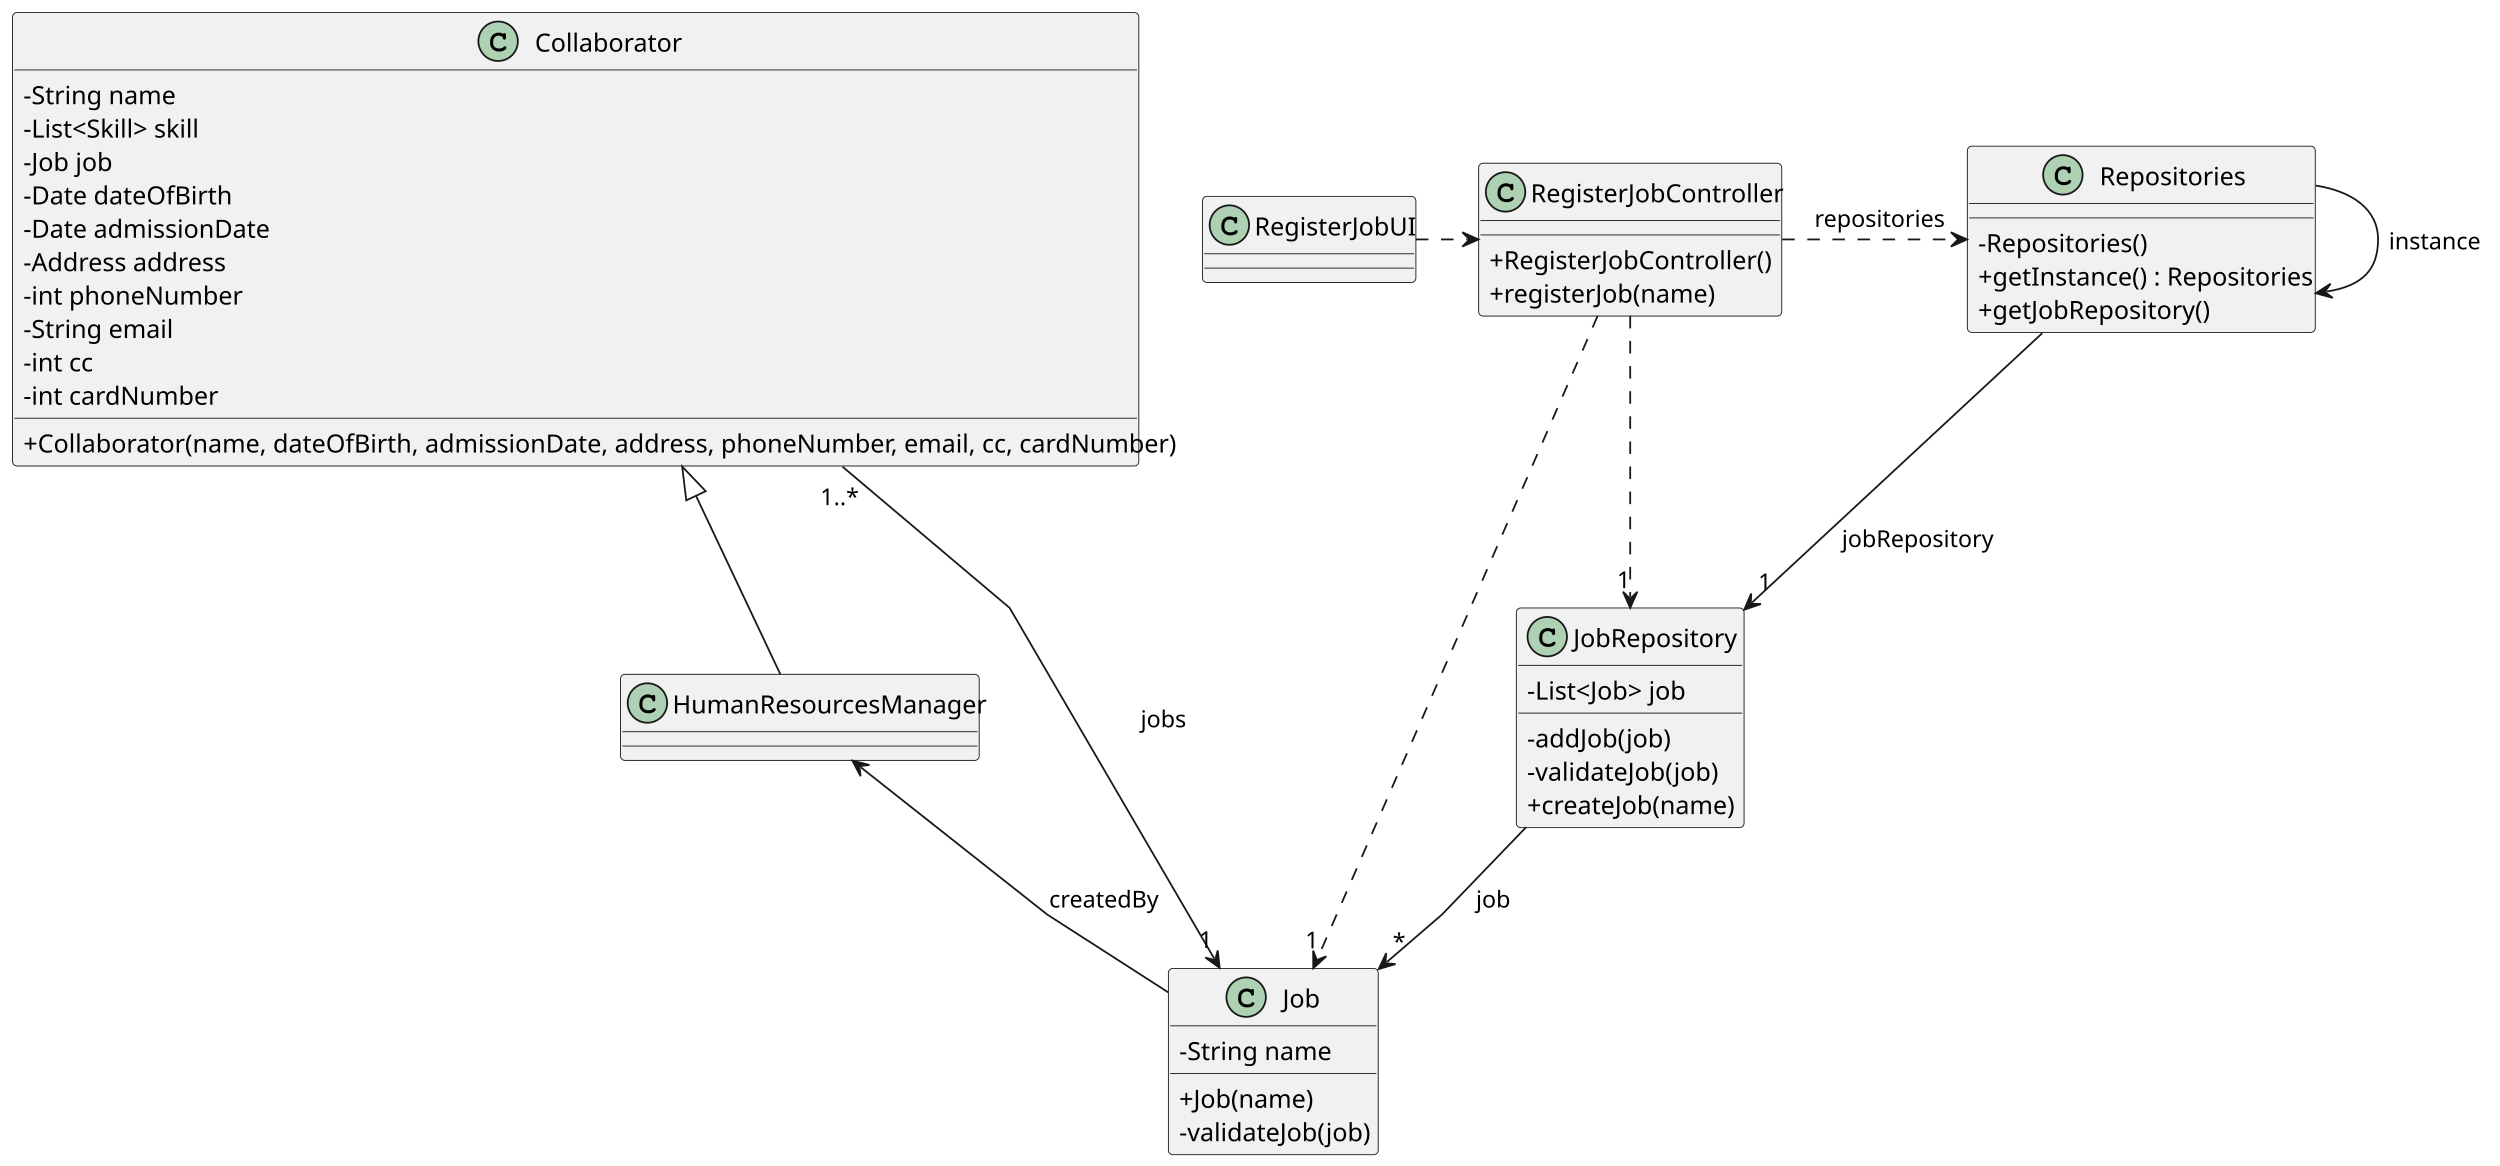
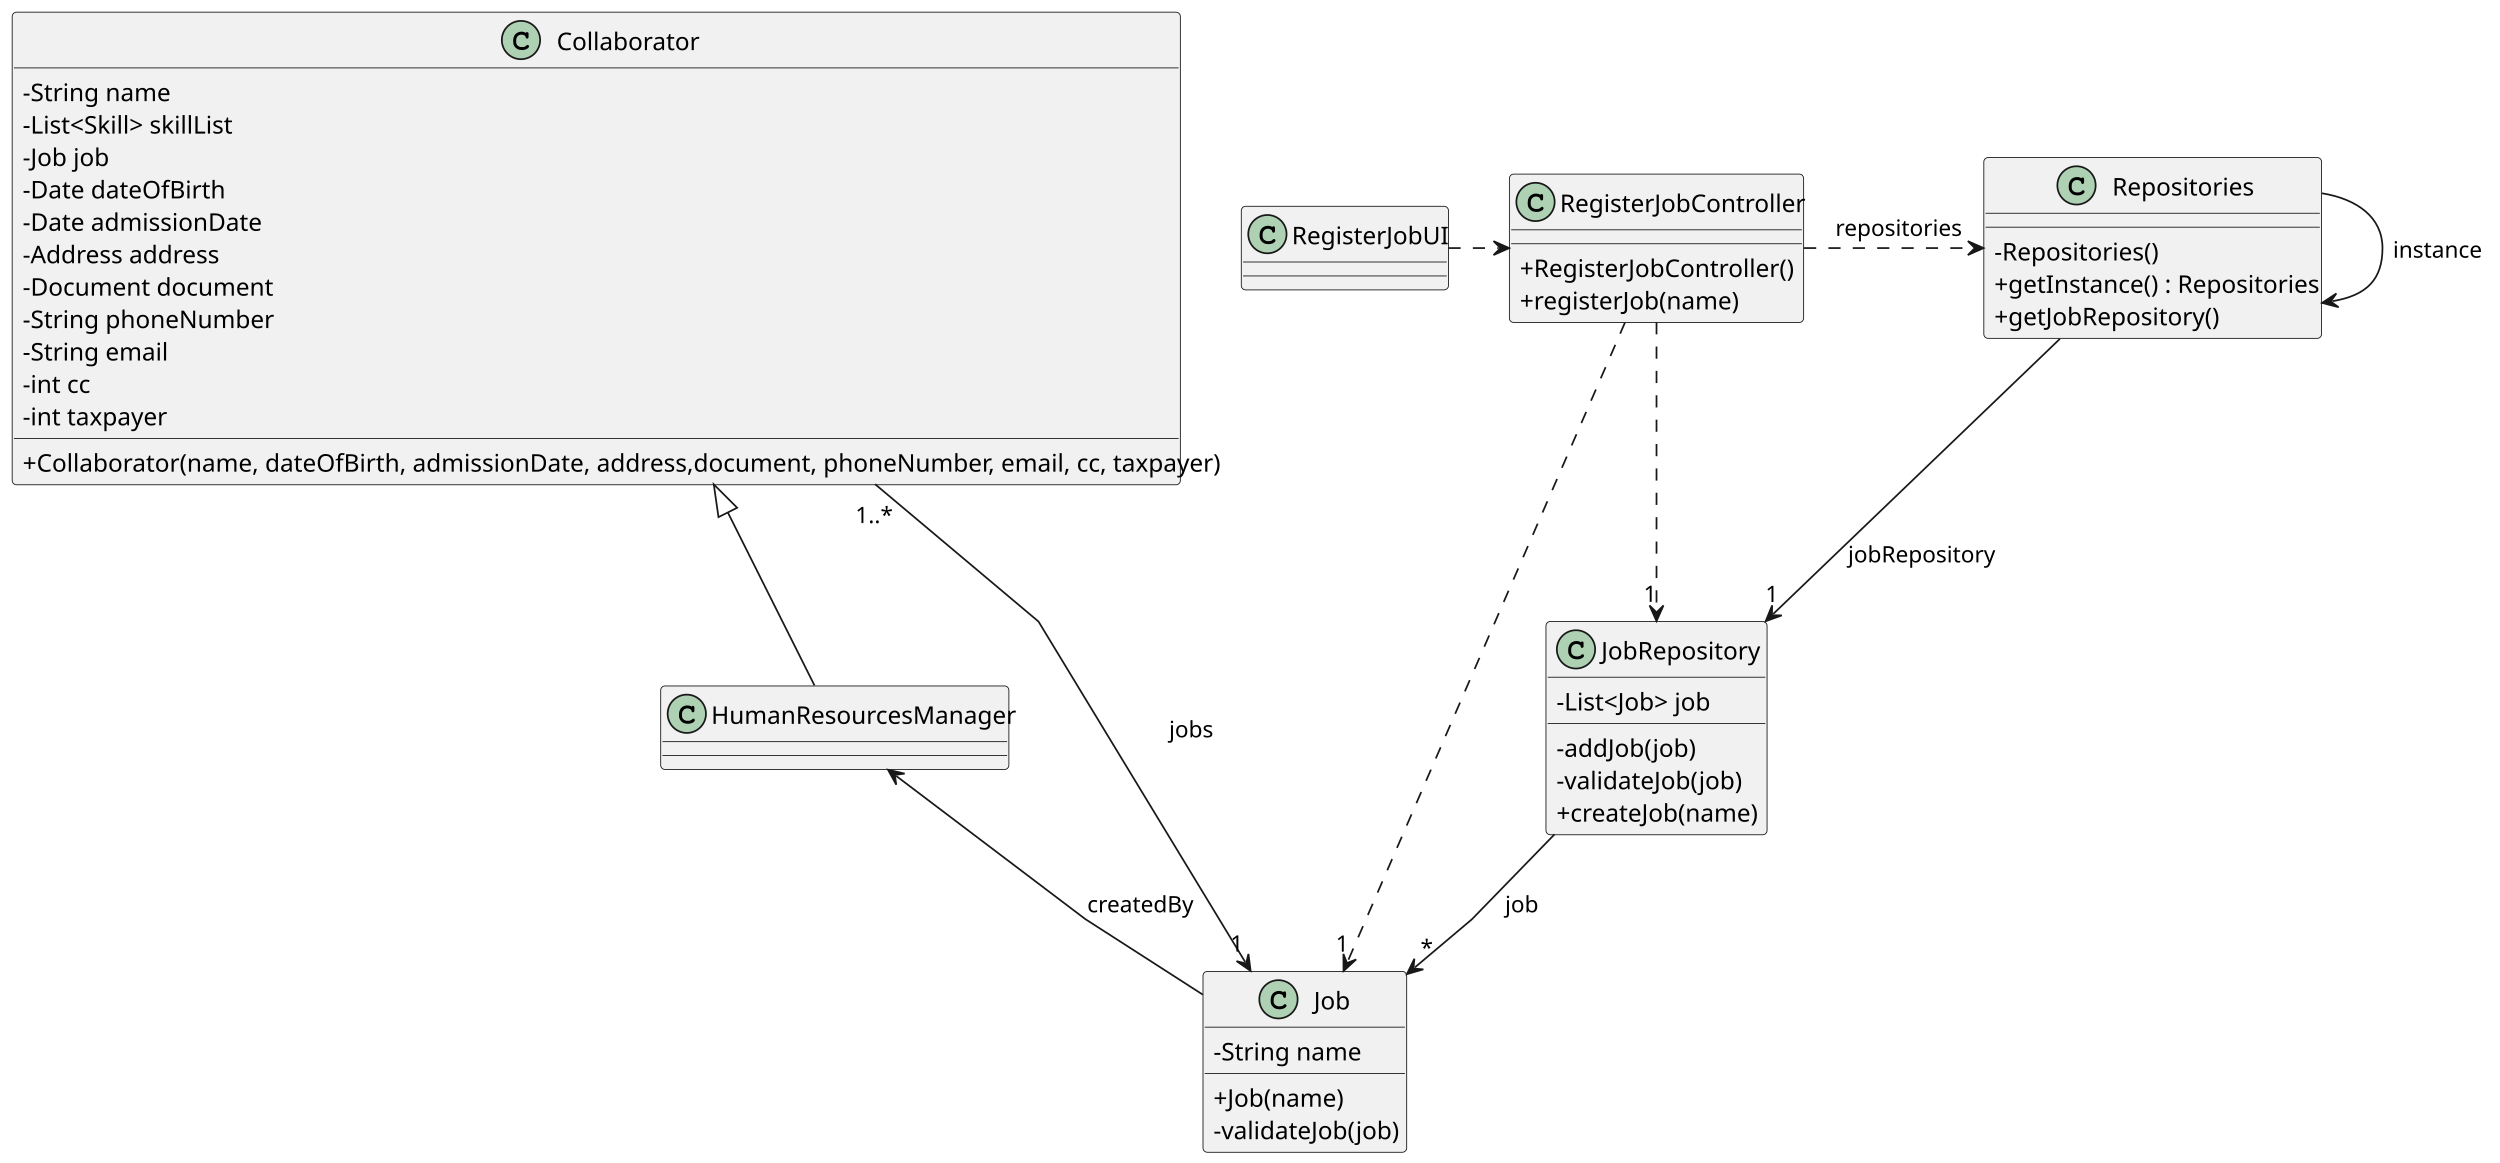
- <svg xmlns="http://www.w3.org/2000/svg" contentStyleType="text/css" height="650px" preserveAspectRatio="none" style="width:1394px;height:650px;background:#FFFFFF;" version="1.1" viewBox="0 0 1394 650" width="1394px" zoomAndPan="magnify">
+ <svg xmlns="http://www.w3.org/2000/svg" contentStyleType="text/css" height="668px" preserveAspectRatio="none" style="width:1436px;height:668px;background:#FFFFFF;" version="1.1" viewBox="0 0 1436 668" width="1436px" zoomAndPan="magnify">
  <defs />
  <g>
    <g id="elem_Job">
-       <rect codeLine="11" fill="#F1F1F1" height="103.863" id="Job" rx="2.5" ry="2.5" style="stroke:#181818;stroke-width:0.5;" width="117" x="651.5" y="540" />
-       <ellipse cx="694.85" cy="556" fill="#ADD1B2" rx="11" ry="11" style="stroke:#181818;stroke-width:1.0;" />
-       <path d="M697.616,551.875 Q697.772,551.656 697.959,551.547 Q698.147,551.438 698.366,551.438 Q698.741,551.438 698.975,551.703 Q699.209,551.953 699.209,552.562 L699.209,554.016 Q699.209,554.625 698.975,554.891 Q698.741,555.156 698.366,555.156 Q698.022,555.156 697.819,554.953 Q697.616,554.766 697.506,554.25 Q697.459,553.891 697.272,553.703 Q696.944,553.328 696.334,553.109 Q695.725,552.891 695.1,552.891 Q694.334,552.891 693.694,553.219 Q693.069,553.547 692.569,554.297 Q692.084,555.047 692.084,556.078 L692.084,557.172 Q692.084,558.406 692.975,559.234 Q693.866,560.047 695.459,560.047 Q696.397,560.047 697.053,559.797 Q697.444,559.641 697.866,559.203 Q698.131,558.938 698.272,558.859 Q698.428,558.781 698.631,558.781 Q698.959,558.781 699.209,559.047 Q699.475,559.297 699.475,559.641 Q699.475,559.984 699.131,560.391 Q698.631,560.969 697.834,561.297 Q696.756,561.75 695.459,561.75 Q693.944,561.75 692.741,561.125 Q691.756,560.625 691.069,559.562 Q690.381,558.484 690.381,557.203 L690.381,556.047 Q690.381,554.719 690.991,553.578 Q691.616,552.422 692.709,551.812 Q693.803,551.188 695.038,551.188 Q695.772,551.188 696.413,551.359 Q697.069,551.516 697.616,551.875 Z " fill="#000000" />
-       <text fill="#000000" font-family="sans-serif" font-size="14" lengthAdjust="spacing" textLength="22" x="715.15" y="561.797">Job</text>
-       <line style="stroke:#181818;stroke-width:0.5;" x1="652.5" x2="767.5" y1="572" y2="572" />
-       <text fill="#000000" font-family="sans-serif" font-size="14" lengthAdjust="spacing" textLength="81" x="657.5" y="591.107">-String name</text>
-       <line style="stroke:#181818;stroke-width:0.5;" x1="652.5" x2="767.5" y1="598.621" y2="598.621" />
-       <text fill="#000000" font-family="sans-serif" font-size="14" lengthAdjust="spacing" textLength="75" x="657.5" y="617.729">+Job(name)</text>
-       <text fill="#000000" font-family="sans-serif" font-size="14" lengthAdjust="spacing" textLength="105" x="657.5" y="636.35">-validateJob(job)</text>
+       <rect codeLine="11" fill="#F1F1F1" height="103.863" id="Job" rx="2.5" ry="2.5" style="stroke:#181818;stroke-width:0.5;" width="117" x="691" y="558" />
+       <ellipse cx="734.35" cy="574" fill="#ADD1B2" rx="11" ry="11" style="stroke:#181818;stroke-width:1.0;" />
+       <path d="M737.116,569.875 Q737.272,569.656 737.459,569.547 Q737.647,569.438 737.866,569.438 Q738.241,569.438 738.475,569.703 Q738.709,569.953 738.709,570.562 L738.709,572.016 Q738.709,572.625 738.475,572.891 Q738.241,573.156 737.866,573.156 Q737.522,573.156 737.319,572.953 Q737.116,572.766 737.006,572.25 Q736.959,571.891 736.772,571.703 Q736.444,571.328 735.834,571.109 Q735.225,570.891 734.6,570.891 Q733.834,570.891 733.194,571.219 Q732.569,571.547 732.069,572.297 Q731.584,573.047 731.584,574.078 L731.584,575.172 Q731.584,576.406 732.475,577.234 Q733.366,578.047 734.959,578.047 Q735.897,578.047 736.553,577.797 Q736.944,577.641 737.366,577.203 Q737.631,576.938 737.772,576.859 Q737.928,576.781 738.131,576.781 Q738.459,576.781 738.709,577.047 Q738.975,577.297 738.975,577.641 Q738.975,577.984 738.631,578.391 Q738.131,578.969 737.334,579.297 Q736.256,579.75 734.959,579.75 Q733.444,579.75 732.241,579.125 Q731.256,578.625 730.569,577.562 Q729.881,576.484 729.881,575.203 L729.881,574.047 Q729.881,572.719 730.491,571.578 Q731.116,570.422 732.209,569.812 Q733.303,569.188 734.538,569.188 Q735.272,569.188 735.913,569.359 Q736.569,569.516 737.116,569.875 Z " fill="#000000" />
+       <text fill="#000000" font-family="sans-serif" font-size="14" lengthAdjust="spacing" textLength="22" x="754.65" y="579.797">Job</text>
+       <line style="stroke:#181818;stroke-width:0.5;" x1="692" x2="807" y1="590" y2="590" />
+       <text fill="#000000" font-family="sans-serif" font-size="14" lengthAdjust="spacing" textLength="81" x="697" y="609.107">-String name</text>
+       <line style="stroke:#181818;stroke-width:0.5;" x1="692" x2="807" y1="616.621" y2="616.621" />
+       <text fill="#000000" font-family="sans-serif" font-size="14" lengthAdjust="spacing" textLength="75" x="697" y="635.729">+Job(name)</text>
+       <text fill="#000000" font-family="sans-serif" font-size="14" lengthAdjust="spacing" textLength="105" x="697" y="654.35">-validateJob(job)</text>
    </g>
    <g id="elem_RegisterJobController">
-       <rect codeLine="18" fill="#F1F1F1" height="85.242" id="RegisterJobController" rx="2.5" ry="2.5" style="stroke:#181818;stroke-width:0.5;" width="169" x="824.5" y="91" />
-       <ellipse cx="839.5" cy="107" fill="#ADD1B2" rx="11" ry="11" style="stroke:#181818;stroke-width:1.0;" />
-       <path d="M842.266,102.875 Q842.422,102.656 842.609,102.547 Q842.797,102.438 843.016,102.438 Q843.391,102.438 843.625,102.703 Q843.859,102.953 843.859,103.562 L843.859,105.016 Q843.859,105.625 843.625,105.891 Q843.391,106.156 843.016,106.156 Q842.672,106.156 842.469,105.953 Q842.266,105.766 842.156,105.25 Q842.109,104.891 841.922,104.703 Q841.594,104.328 840.984,104.109 Q840.375,103.891 839.75,103.891 Q838.984,103.891 838.344,104.219 Q837.719,104.547 837.219,105.297 Q836.734,106.047 836.734,107.078 L836.734,108.172 Q836.734,109.406 837.625,110.234 Q838.516,111.047 840.109,111.047 Q841.047,111.047 841.703,110.797 Q842.094,110.641 842.516,110.203 Q842.781,109.938 842.922,109.859 Q843.078,109.781 843.281,109.781 Q843.609,109.781 843.859,110.047 Q844.125,110.297 844.125,110.641 Q844.125,110.984 843.781,111.391 Q843.281,111.969 842.484,112.297 Q841.406,112.75 840.109,112.75 Q838.594,112.75 837.391,112.125 Q836.406,111.625 835.719,110.562 Q835.031,109.484 835.031,108.203 L835.031,107.047 Q835.031,105.719 835.641,104.578 Q836.266,103.422 837.359,102.812 Q838.453,102.188 839.688,102.188 Q840.422,102.188 841.062,102.359 Q841.719,102.516 842.266,102.875 Z " fill="#000000" />
-       <text fill="#000000" font-family="sans-serif" font-size="14" lengthAdjust="spacing" textLength="137" x="853.5" y="112.797">RegisterJobController</text>
-       <line style="stroke:#181818;stroke-width:0.5;" x1="825.5" x2="992.5" y1="123" y2="123" />
-       <line style="stroke:#181818;stroke-width:0.5;" x1="825.5" x2="992.5" y1="131" y2="131" />
-       <text fill="#000000" font-family="sans-serif" font-size="14" lengthAdjust="spacing" textLength="155" x="830.5" y="150.107">+RegisterJobController()</text>
-       <text fill="#000000" font-family="sans-serif" font-size="14" lengthAdjust="spacing" textLength="123" x="830.5" y="168.728">+registerJob(name)</text>
+       <rect codeLine="18" fill="#F1F1F1" height="85.242" id="RegisterJobController" rx="2.5" ry="2.5" style="stroke:#181818;stroke-width:0.5;" width="169" x="867" y="100" />
+       <ellipse cx="882" cy="116" fill="#ADD1B2" rx="11" ry="11" style="stroke:#181818;stroke-width:1.0;" />
+       <path d="M884.766,111.875 Q884.922,111.656 885.109,111.547 Q885.297,111.438 885.516,111.438 Q885.891,111.438 886.125,111.703 Q886.359,111.953 886.359,112.562 L886.359,114.016 Q886.359,114.625 886.125,114.891 Q885.891,115.156 885.516,115.156 Q885.172,115.156 884.969,114.953 Q884.766,114.766 884.656,114.25 Q884.609,113.891 884.422,113.703 Q884.094,113.328 883.484,113.109 Q882.875,112.891 882.25,112.891 Q881.484,112.891 880.844,113.219 Q880.219,113.547 879.719,114.297 Q879.234,115.047 879.234,116.078 L879.234,117.172 Q879.234,118.406 880.125,119.234 Q881.016,120.047 882.609,120.047 Q883.547,120.047 884.203,119.797 Q884.594,119.641 885.016,119.203 Q885.281,118.938 885.422,118.859 Q885.578,118.781 885.781,118.781 Q886.109,118.781 886.359,119.047 Q886.625,119.297 886.625,119.641 Q886.625,119.984 886.281,120.391 Q885.781,120.969 884.984,121.297 Q883.906,121.75 882.609,121.75 Q881.094,121.75 879.891,121.125 Q878.906,120.625 878.219,119.562 Q877.531,118.484 877.531,117.203 L877.531,116.047 Q877.531,114.719 878.141,113.578 Q878.766,112.422 879.859,111.812 Q880.953,111.188 882.188,111.188 Q882.922,111.188 883.562,111.359 Q884.219,111.516 884.766,111.875 Z " fill="#000000" />
+       <text fill="#000000" font-family="sans-serif" font-size="14" lengthAdjust="spacing" textLength="137" x="896" y="121.797">RegisterJobController</text>
+       <line style="stroke:#181818;stroke-width:0.5;" x1="868" x2="1035" y1="132" y2="132" />
+       <line style="stroke:#181818;stroke-width:0.5;" x1="868" x2="1035" y1="140" y2="140" />
+       <text fill="#000000" font-family="sans-serif" font-size="14" lengthAdjust="spacing" textLength="155" x="873" y="159.107">+RegisterJobController()</text>
+       <text fill="#000000" font-family="sans-serif" font-size="14" lengthAdjust="spacing" textLength="123" x="873" y="177.728">+registerJob(name)</text>
    </g>
    <g id="elem_RegisterJobUI">
-       <rect codeLine="24" fill="#F1F1F1" height="48" id="RegisterJobUI" rx="2.5" ry="2.5" style="stroke:#181818;stroke-width:0.5;" width="119" x="670.5" y="109.5" />
-       <ellipse cx="685.5" cy="125.5" fill="#ADD1B2" rx="11" ry="11" style="stroke:#181818;stroke-width:1.0;" />
-       <path d="M688.266,121.375 Q688.422,121.156 688.609,121.047 Q688.797,120.938 689.016,120.938 Q689.391,120.938 689.625,121.203 Q689.859,121.453 689.859,122.062 L689.859,123.516 Q689.859,124.125 689.625,124.391 Q689.391,124.656 689.016,124.656 Q688.672,124.656 688.469,124.453 Q688.266,124.266 688.156,123.75 Q688.109,123.391 687.922,123.203 Q687.594,122.828 686.984,122.609 Q686.375,122.391 685.75,122.391 Q684.984,122.391 684.344,122.719 Q683.719,123.047 683.219,123.797 Q682.734,124.547 682.734,125.578 L682.734,126.672 Q682.734,127.906 683.625,128.734 Q684.516,129.547 686.109,129.547 Q687.047,129.547 687.703,129.297 Q688.094,129.141 688.516,128.703 Q688.781,128.438 688.922,128.359 Q689.078,128.281 689.281,128.281 Q689.609,128.281 689.859,128.547 Q690.125,128.797 690.125,129.141 Q690.125,129.484 689.781,129.891 Q689.281,130.469 688.484,130.797 Q687.406,131.25 686.109,131.25 Q684.594,131.25 683.391,130.625 Q682.406,130.125 681.719,129.062 Q681.031,127.984 681.031,126.703 L681.031,125.547 Q681.031,124.219 681.641,123.078 Q682.266,121.922 683.359,121.312 Q684.453,120.688 685.688,120.688 Q686.422,120.688 687.062,120.859 Q687.719,121.016 688.266,121.375 Z " fill="#000000" />
-       <text fill="#000000" font-family="sans-serif" font-size="14" lengthAdjust="spacing" textLength="87" x="699.5" y="131.297">RegisterJobUI</text>
-       <line style="stroke:#181818;stroke-width:0.5;" x1="671.5" x2="788.5" y1="141.5" y2="141.5" />
-       <line style="stroke:#181818;stroke-width:0.5;" x1="671.5" x2="788.5" y1="149.5" y2="149.5" />
+       <rect codeLine="24" fill="#F1F1F1" height="48" id="RegisterJobUI" rx="2.5" ry="2.5" style="stroke:#181818;stroke-width:0.5;" width="119" x="713" y="118.5" />
+       <ellipse cx="728" cy="134.5" fill="#ADD1B2" rx="11" ry="11" style="stroke:#181818;stroke-width:1.0;" />
+       <path d="M730.766,130.375 Q730.922,130.156 731.109,130.047 Q731.297,129.938 731.516,129.938 Q731.891,129.938 732.125,130.203 Q732.359,130.453 732.359,131.062 L732.359,132.516 Q732.359,133.125 732.125,133.391 Q731.891,133.656 731.516,133.656 Q731.172,133.656 730.969,133.453 Q730.766,133.266 730.656,132.75 Q730.609,132.391 730.422,132.203 Q730.094,131.828 729.484,131.609 Q728.875,131.391 728.25,131.391 Q727.484,131.391 726.844,131.719 Q726.219,132.047 725.719,132.797 Q725.234,133.547 725.234,134.578 L725.234,135.672 Q725.234,136.906 726.125,137.734 Q727.016,138.547 728.609,138.547 Q729.547,138.547 730.203,138.297 Q730.594,138.141 731.016,137.703 Q731.281,137.438 731.422,137.359 Q731.578,137.281 731.781,137.281 Q732.109,137.281 732.359,137.547 Q732.625,137.797 732.625,138.141 Q732.625,138.484 732.281,138.891 Q731.781,139.469 730.984,139.797 Q729.906,140.25 728.609,140.25 Q727.094,140.25 725.891,139.625 Q724.906,139.125 724.219,138.062 Q723.531,136.984 723.531,135.703 L723.531,134.547 Q723.531,133.219 724.141,132.078 Q724.766,130.922 725.859,130.312 Q726.953,129.688 728.188,129.688 Q728.922,129.688 729.562,129.859 Q730.219,130.016 730.766,130.375 Z " fill="#000000" />
+       <text fill="#000000" font-family="sans-serif" font-size="14" lengthAdjust="spacing" textLength="87" x="742" y="140.297">RegisterJobUI</text>
+       <line style="stroke:#181818;stroke-width:0.5;" x1="714" x2="831" y1="150.5" y2="150.5" />
+       <line style="stroke:#181818;stroke-width:0.5;" x1="714" x2="831" y1="158.5" y2="158.5" />
    </g>
    <g id="elem_Collaborator">
-       <rect codeLine="27" fill="#F1F1F1" height="252.832" id="Collaborator" rx="2.5" ry="2.5" style="stroke:#181818;stroke-width:0.5;" width="628" x="7" y="7" />
-       <ellipse cx="277.75" cy="23" fill="#ADD1B2" rx="11" ry="11" style="stroke:#181818;stroke-width:1.0;" />
-       <path d="M280.516,18.875 Q280.672,18.656 280.859,18.547 Q281.047,18.438 281.266,18.438 Q281.641,18.438 281.875,18.703 Q282.109,18.953 282.109,19.562 L282.109,21.016 Q282.109,21.625 281.875,21.891 Q281.641,22.156 281.266,22.156 Q280.922,22.156 280.719,21.953 Q280.516,21.766 280.406,21.25 Q280.359,20.891 280.172,20.703 Q279.844,20.328 279.234,20.109 Q278.625,19.891 278,19.891 Q277.234,19.891 276.594,20.219 Q275.969,20.547 275.469,21.297 Q274.984,22.047 274.984,23.078 L274.984,24.172 Q274.984,25.406 275.875,26.234 Q276.766,27.047 278.359,27.047 Q279.297,27.047 279.953,26.797 Q280.344,26.641 280.766,26.203 Q281.031,25.938 281.172,25.859 Q281.328,25.781 281.531,25.781 Q281.859,25.781 282.109,26.047 Q282.375,26.297 282.375,26.641 Q282.375,26.984 282.031,27.391 Q281.531,27.969 280.734,28.297 Q279.656,28.75 278.359,28.75 Q276.844,28.75 275.641,28.125 Q274.656,27.625 273.969,26.562 Q273.281,25.484 273.281,24.203 L273.281,23.047 Q273.281,21.719 273.891,20.578 Q274.516,19.422 275.609,18.812 Q276.703,18.188 277.938,18.188 Q278.672,18.188 279.312,18.359 Q279.969,18.516 280.516,18.875 Z " fill="#000000" />
-       <text fill="#000000" font-family="sans-serif" font-size="14" lengthAdjust="spacing" textLength="78" x="298.25" y="28.797">Collaborator</text>
-       <line style="stroke:#181818;stroke-width:0.5;" x1="8" x2="634" y1="39" y2="39" />
+       <rect codeLine="27" fill="#F1F1F1" height="271.453" id="Collaborator" rx="2.5" ry="2.5" style="stroke:#181818;stroke-width:0.5;" width="671" x="7" y="7" />
+       <ellipse cx="299.25" cy="23" fill="#ADD1B2" rx="11" ry="11" style="stroke:#181818;stroke-width:1.0;" />
+       <path d="M302.016,18.875 Q302.172,18.656 302.359,18.547 Q302.547,18.438 302.766,18.438 Q303.141,18.438 303.375,18.703 Q303.609,18.953 303.609,19.562 L303.609,21.016 Q303.609,21.625 303.375,21.891 Q303.141,22.156 302.766,22.156 Q302.422,22.156 302.219,21.953 Q302.016,21.766 301.906,21.25 Q301.859,20.891 301.672,20.703 Q301.344,20.328 300.734,20.109 Q300.125,19.891 299.5,19.891 Q298.734,19.891 298.094,20.219 Q297.469,20.547 296.969,21.297 Q296.484,22.047 296.484,23.078 L296.484,24.172 Q296.484,25.406 297.375,26.234 Q298.266,27.047 299.859,27.047 Q300.797,27.047 301.453,26.797 Q301.844,26.641 302.266,26.203 Q302.531,25.938 302.672,25.859 Q302.828,25.781 303.031,25.781 Q303.359,25.781 303.609,26.047 Q303.875,26.297 303.875,26.641 Q303.875,26.984 303.531,27.391 Q303.031,27.969 302.234,28.297 Q301.156,28.75 299.859,28.75 Q298.344,28.75 297.141,28.125 Q296.156,27.625 295.469,26.562 Q294.781,25.484 294.781,24.203 L294.781,23.047 Q294.781,21.719 295.391,20.578 Q296.016,19.422 297.109,18.812 Q298.203,18.188 299.438,18.188 Q300.172,18.188 300.812,18.359 Q301.469,18.516 302.016,18.875 Z " fill="#000000" />
+       <text fill="#000000" font-family="sans-serif" font-size="14" lengthAdjust="spacing" textLength="78" x="319.75" y="28.797">Collaborator</text>
+       <line style="stroke:#181818;stroke-width:0.5;" x1="8" x2="677" y1="39" y2="39" />
      <text fill="#000000" font-family="sans-serif" font-size="14" lengthAdjust="spacing" textLength="81" x="13" y="58.107">-String name</text>
-       <text fill="#000000" font-family="sans-serif" font-size="14" lengthAdjust="spacing" textLength="95" x="13" y="76.728">-List&lt;Skill&gt; skill</text>
+       <text fill="#000000" font-family="sans-serif" font-size="14" lengthAdjust="spacing" textLength="117" x="13" y="76.728">-List&lt;Skill&gt; skillList</text>
      <text fill="#000000" font-family="sans-serif" font-size="14" lengthAdjust="spacing" textLength="50" x="13" y="95.35">-Job job</text>
      <text fill="#000000" font-family="sans-serif" font-size="14" lengthAdjust="spacing" textLength="111" x="13" y="113.971">-Date dateOfBirth</text>
      <text fill="#000000" font-family="sans-serif" font-size="14" lengthAdjust="spacing" textLength="132" x="13" y="132.592">-Date admissionDate</text>
      <text fill="#000000" font-family="sans-serif" font-size="14" lengthAdjust="spacing" textLength="112" x="13" y="151.213">-Address address</text>
-       <text fill="#000000" font-family="sans-serif" font-size="14" lengthAdjust="spacing" textLength="113" x="13" y="169.834">-int phoneNumber</text>
-       <text fill="#000000" font-family="sans-serif" font-size="14" lengthAdjust="spacing" textLength="79" x="13" y="188.455">-String email</text>
-       <text fill="#000000" font-family="sans-serif" font-size="14" lengthAdjust="spacing" textLength="38" x="13" y="207.076">-int cc</text>
-       <text fill="#000000" font-family="sans-serif" font-size="14" lengthAdjust="spacing" textLength="101" x="13" y="225.697">-int cardNumber</text>
-       <line style="stroke:#181818;stroke-width:0.5;" x1="8" x2="634" y1="233.211" y2="233.211" />
-       <text fill="#000000" font-family="sans-serif" font-size="14" lengthAdjust="spacing" textLength="616" x="13" y="252.318">+Collaborator(name, dateOfBirth, admissionDate, address, phoneNumber, email, cc, cardNumber)</text>
+       <text fill="#000000" font-family="sans-serif" font-size="14" lengthAdjust="spacing" textLength="135" x="13" y="169.834">-Document document</text>
+       <text fill="#000000" font-family="sans-serif" font-size="14" lengthAdjust="spacing" textLength="135" x="13" y="188.455">-String phoneNumber</text>
+       <text fill="#000000" font-family="sans-serif" font-size="14" lengthAdjust="spacing" textLength="79" x="13" y="207.076">-String email</text>
+       <text fill="#000000" font-family="sans-serif" font-size="14" lengthAdjust="spacing" textLength="38" x="13" y="225.697">-int cc</text>
+       <text fill="#000000" font-family="sans-serif" font-size="14" lengthAdjust="spacing" textLength="78" x="13" y="244.318">-int taxpayer</text>
+       <line style="stroke:#181818;stroke-width:0.5;" x1="8" x2="677" y1="251.832" y2="251.832" />
+       <text fill="#000000" font-family="sans-serif" font-size="14" lengthAdjust="spacing" textLength="659" x="13" y="270.94">+Collaborator(name, dateOfBirth, admissionDate, address,document, phoneNumber, email, cc, taxpayer)</text>
    </g>
    <g id="elem_HumanResourcesManager">
-       <rect codeLine="42" fill="#F1F1F1" height="48" id="HumanResourcesManager" rx="2.5" ry="2.5" style="stroke:#181818;stroke-width:0.5;" width="200" x="346" y="376" />
-       <ellipse cx="361" cy="392" fill="#ADD1B2" rx="11" ry="11" style="stroke:#181818;stroke-width:1.0;" />
-       <path d="M363.766,387.875 Q363.922,387.656 364.109,387.547 Q364.297,387.438 364.516,387.438 Q364.891,387.438 365.125,387.703 Q365.359,387.953 365.359,388.562 L365.359,390.016 Q365.359,390.625 365.125,390.891 Q364.891,391.156 364.516,391.156 Q364.172,391.156 363.969,390.953 Q363.766,390.766 363.656,390.25 Q363.609,389.891 363.422,389.703 Q363.094,389.328 362.484,389.109 Q361.875,388.891 361.25,388.891 Q360.484,388.891 359.844,389.219 Q359.219,389.547 358.719,390.297 Q358.234,391.047 358.234,392.078 L358.234,393.172 Q358.234,394.406 359.125,395.234 Q360.016,396.047 361.609,396.047 Q362.547,396.047 363.203,395.797 Q363.594,395.641 364.016,395.203 Q364.281,394.938 364.422,394.859 Q364.578,394.781 364.781,394.781 Q365.109,394.781 365.359,395.047 Q365.625,395.297 365.625,395.641 Q365.625,395.984 365.281,396.391 Q364.781,396.969 363.984,397.297 Q362.906,397.75 361.609,397.75 Q360.094,397.75 358.891,397.125 Q357.906,396.625 357.219,395.562 Q356.531,394.484 356.531,393.203 L356.531,392.047 Q356.531,390.719 357.141,389.578 Q357.766,388.422 358.859,387.812 Q359.953,387.188 361.188,387.188 Q361.922,387.188 362.562,387.359 Q363.219,387.516 363.766,387.875 Z " fill="#000000" />
-       <text fill="#000000" font-family="sans-serif" font-size="14" lengthAdjust="spacing" textLength="168" x="375" y="397.797">HumanResourcesManager</text>
-       <line style="stroke:#181818;stroke-width:0.5;" x1="347" x2="545" y1="408" y2="408" />
-       <line style="stroke:#181818;stroke-width:0.5;" x1="347" x2="545" y1="416" y2="416" />
+       <rect codeLine="43" fill="#F1F1F1" height="48" id="HumanResourcesManager" rx="2.5" ry="2.5" style="stroke:#181818;stroke-width:0.5;" width="200" x="379.5" y="394" />
+       <ellipse cx="394.5" cy="410" fill="#ADD1B2" rx="11" ry="11" style="stroke:#181818;stroke-width:1.0;" />
+       <path d="M397.266,405.875 Q397.422,405.656 397.609,405.547 Q397.797,405.438 398.016,405.438 Q398.391,405.438 398.625,405.703 Q398.859,405.953 398.859,406.562 L398.859,408.016 Q398.859,408.625 398.625,408.891 Q398.391,409.156 398.016,409.156 Q397.672,409.156 397.469,408.953 Q397.266,408.766 397.156,408.25 Q397.109,407.891 396.922,407.703 Q396.594,407.328 395.984,407.109 Q395.375,406.891 394.75,406.891 Q393.984,406.891 393.344,407.219 Q392.719,407.547 392.219,408.297 Q391.734,409.047 391.734,410.078 L391.734,411.172 Q391.734,412.406 392.625,413.234 Q393.516,414.047 395.109,414.047 Q396.047,414.047 396.703,413.797 Q397.094,413.641 397.516,413.203 Q397.781,412.938 397.922,412.859 Q398.078,412.781 398.281,412.781 Q398.609,412.781 398.859,413.047 Q399.125,413.297 399.125,413.641 Q399.125,413.984 398.781,414.391 Q398.281,414.969 397.484,415.297 Q396.406,415.75 395.109,415.75 Q393.594,415.75 392.391,415.125 Q391.406,414.625 390.719,413.562 Q390.031,412.484 390.031,411.203 L390.031,410.047 Q390.031,408.719 390.641,407.578 Q391.266,406.422 392.359,405.812 Q393.453,405.188 394.688,405.188 Q395.422,405.188 396.062,405.359 Q396.719,405.516 397.266,405.875 Z " fill="#000000" />
+       <text fill="#000000" font-family="sans-serif" font-size="14" lengthAdjust="spacing" textLength="168" x="408.5" y="415.797">HumanResourcesManager</text>
+       <line style="stroke:#181818;stroke-width:0.5;" x1="380.5" x2="578.5" y1="426" y2="426" />
+       <line style="stroke:#181818;stroke-width:0.5;" x1="380.5" x2="578.5" y1="434" y2="434" />
    </g>
    <g id="elem_Repositories">
-       <rect codeLine="45" fill="#F1F1F1" height="103.863" id="Repositories" rx="2.5" ry="2.5" style="stroke:#181818;stroke-width:0.5;" width="194" x="1097" y="81.5" />
-       <ellipse cx="1150.25" cy="97.5" fill="#ADD1B2" rx="11" ry="11" style="stroke:#181818;stroke-width:1.0;" />
-       <path d="M1153.016,93.375 Q1153.172,93.156 1153.359,93.047 Q1153.547,92.938 1153.766,92.938 Q1154.141,92.938 1154.375,93.203 Q1154.609,93.453 1154.609,94.062 L1154.609,95.516 Q1154.609,96.125 1154.375,96.391 Q1154.141,96.656 1153.766,96.656 Q1153.422,96.656 1153.219,96.453 Q1153.016,96.266 1152.906,95.75 Q1152.859,95.391 1152.672,95.203 Q1152.344,94.828 1151.734,94.609 Q1151.125,94.391 1150.5,94.391 Q1149.734,94.391 1149.094,94.719 Q1148.469,95.047 1147.969,95.797 Q1147.484,96.547 1147.484,97.578 L1147.484,98.672 Q1147.484,99.906 1148.375,100.734 Q1149.266,101.547 1150.859,101.547 Q1151.797,101.547 1152.453,101.297 Q1152.844,101.141 1153.266,100.703 Q1153.531,100.438 1153.672,100.359 Q1153.828,100.281 1154.031,100.281 Q1154.359,100.281 1154.609,100.547 Q1154.875,100.797 1154.875,101.141 Q1154.875,101.484 1154.531,101.891 Q1154.031,102.469 1153.234,102.797 Q1152.156,103.25 1150.859,103.25 Q1149.344,103.25 1148.141,102.625 Q1147.156,102.125 1146.469,101.062 Q1145.781,99.984 1145.781,98.703 L1145.781,97.547 Q1145.781,96.219 1146.391,95.078 Q1147.016,93.922 1148.109,93.312 Q1149.203,92.688 1150.438,92.688 Q1151.172,92.688 1151.812,92.859 Q1152.469,93.016 1153.016,93.375 Z " fill="#000000" />
-       <text fill="#000000" font-family="sans-serif" font-size="14" lengthAdjust="spacing" textLength="79" x="1170.75" y="103.297">Repositories</text>
-       <line style="stroke:#181818;stroke-width:0.5;" x1="1098" x2="1290" y1="113.5" y2="113.5" />
-       <line style="stroke:#181818;stroke-width:0.5;" x1="1098" x2="1290" y1="121.5" y2="121.5" />
-       <text fill="#000000" font-family="sans-serif" font-size="14" lengthAdjust="spacing" textLength="94" x="1103" y="140.607">-Repositories()</text>
-       <text fill="#000000" font-family="sans-serif" font-size="14" lengthAdjust="spacing" textLength="182" x="1103" y="159.228">+getInstance() : Repositories</text>
-       <text fill="#000000" font-family="sans-serif" font-size="14" lengthAdjust="spacing" textLength="128" x="1103" y="177.85">+getJobRepository()</text>
+       <rect codeLine="46" fill="#F1F1F1" height="103.863" id="Repositories" rx="2.5" ry="2.5" style="stroke:#181818;stroke-width:0.5;" width="194" x="1139.5" y="90.5" />
+       <ellipse cx="1192.75" cy="106.5" fill="#ADD1B2" rx="11" ry="11" style="stroke:#181818;stroke-width:1.0;" />
+       <path d="M1195.516,102.375 Q1195.672,102.156 1195.859,102.047 Q1196.047,101.938 1196.266,101.938 Q1196.641,101.938 1196.875,102.203 Q1197.109,102.453 1197.109,103.062 L1197.109,104.516 Q1197.109,105.125 1196.875,105.391 Q1196.641,105.656 1196.266,105.656 Q1195.922,105.656 1195.719,105.453 Q1195.516,105.266 1195.406,104.75 Q1195.359,104.391 1195.172,104.203 Q1194.844,103.828 1194.234,103.609 Q1193.625,103.391 1193,103.391 Q1192.234,103.391 1191.594,103.719 Q1190.969,104.047 1190.469,104.797 Q1189.984,105.547 1189.984,106.578 L1189.984,107.672 Q1189.984,108.906 1190.875,109.734 Q1191.766,110.547 1193.359,110.547 Q1194.297,110.547 1194.953,110.297 Q1195.344,110.141 1195.766,109.703 Q1196.031,109.438 1196.172,109.359 Q1196.328,109.281 1196.531,109.281 Q1196.859,109.281 1197.109,109.547 Q1197.375,109.797 1197.375,110.141 Q1197.375,110.484 1197.031,110.891 Q1196.531,111.469 1195.734,111.797 Q1194.656,112.25 1193.359,112.25 Q1191.844,112.25 1190.641,111.625 Q1189.656,111.125 1188.969,110.062 Q1188.281,108.984 1188.281,107.703 L1188.281,106.547 Q1188.281,105.219 1188.891,104.078 Q1189.516,102.922 1190.609,102.312 Q1191.703,101.688 1192.938,101.688 Q1193.672,101.688 1194.312,101.859 Q1194.969,102.016 1195.516,102.375 Z " fill="#000000" />
+       <text fill="#000000" font-family="sans-serif" font-size="14" lengthAdjust="spacing" textLength="79" x="1213.25" y="112.297">Repositories</text>
+       <line style="stroke:#181818;stroke-width:0.5;" x1="1140.5" x2="1332.5" y1="122.5" y2="122.5" />
+       <line style="stroke:#181818;stroke-width:0.5;" x1="1140.5" x2="1332.5" y1="130.5" y2="130.5" />
+       <text fill="#000000" font-family="sans-serif" font-size="14" lengthAdjust="spacing" textLength="94" x="1145.5" y="149.607">-Repositories()</text>
+       <text fill="#000000" font-family="sans-serif" font-size="14" lengthAdjust="spacing" textLength="182" x="1145.5" y="168.228">+getInstance() : Repositories</text>
+       <text fill="#000000" font-family="sans-serif" font-size="14" lengthAdjust="spacing" textLength="128" x="1145.5" y="186.85">+getJobRepository()</text>
    </g>
    <g id="elem_JobRepository">
-       <rect codeLine="52" fill="#F1F1F1" height="122.484" id="JobRepository" rx="2.5" ry="2.5" style="stroke:#181818;stroke-width:0.5;" width="127" x="845.5" y="339" />
-       <ellipse cx="862.75" cy="355" fill="#ADD1B2" rx="11" ry="11" style="stroke:#181818;stroke-width:1.0;" />
-       <path d="M865.516,350.875 Q865.672,350.656 865.859,350.547 Q866.047,350.438 866.266,350.438 Q866.641,350.438 866.875,350.703 Q867.109,350.953 867.109,351.562 L867.109,353.016 Q867.109,353.625 866.875,353.891 Q866.641,354.156 866.266,354.156 Q865.922,354.156 865.719,353.953 Q865.516,353.766 865.406,353.25 Q865.359,352.891 865.172,352.703 Q864.844,352.328 864.234,352.109 Q863.625,351.891 863,351.891 Q862.234,351.891 861.594,352.219 Q860.969,352.547 860.469,353.297 Q859.984,354.047 859.984,355.078 L859.984,356.172 Q859.984,357.406 860.875,358.234 Q861.766,359.047 863.359,359.047 Q864.297,359.047 864.953,358.797 Q865.344,358.641 865.766,358.203 Q866.031,357.938 866.172,357.859 Q866.328,357.781 866.531,357.781 Q866.859,357.781 867.109,358.047 Q867.375,358.297 867.375,358.641 Q867.375,358.984 867.031,359.391 Q866.531,359.969 865.734,360.297 Q864.656,360.75 863.359,360.75 Q861.844,360.75 860.641,360.125 Q859.656,359.625 858.969,358.562 Q858.281,357.484 858.281,356.203 L858.281,355.047 Q858.281,353.719 858.891,352.578 Q859.516,351.422 860.609,350.812 Q861.703,350.188 862.938,350.188 Q863.672,350.188 864.312,350.359 Q864.969,350.516 865.516,350.875 Z " fill="#000000" />
-       <text fill="#000000" font-family="sans-serif" font-size="14" lengthAdjust="spacing" textLength="90" x="877.25" y="360.797">JobRepository</text>
-       <line style="stroke:#181818;stroke-width:0.5;" x1="846.5" x2="971.5" y1="371" y2="371" />
-       <text fill="#000000" font-family="sans-serif" font-size="14" lengthAdjust="spacing" textLength="88" x="851.5" y="390.107">-List&lt;Job&gt; job</text>
-       <line style="stroke:#181818;stroke-width:0.5;" x1="846.5" x2="971.5" y1="397.621" y2="397.621" />
-       <text fill="#000000" font-family="sans-serif" font-size="14" lengthAdjust="spacing" textLength="80" x="851.5" y="416.728">-addJob(job)</text>
-       <text fill="#000000" font-family="sans-serif" font-size="14" lengthAdjust="spacing" textLength="105" x="851.5" y="435.35">-validateJob(job)</text>
-       <text fill="#000000" font-family="sans-serif" font-size="14" lengthAdjust="spacing" textLength="115" x="851.5" y="453.971">+createJob(name)</text>
+       <rect codeLine="53" fill="#F1F1F1" height="122.484" id="JobRepository" rx="2.5" ry="2.5" style="stroke:#181818;stroke-width:0.5;" width="127" x="888" y="357" />
+       <ellipse cx="905.25" cy="373" fill="#ADD1B2" rx="11" ry="11" style="stroke:#181818;stroke-width:1.0;" />
+       <path d="M908.016,368.875 Q908.172,368.656 908.359,368.547 Q908.547,368.438 908.766,368.438 Q909.141,368.438 909.375,368.703 Q909.609,368.953 909.609,369.562 L909.609,371.016 Q909.609,371.625 909.375,371.891 Q909.141,372.156 908.766,372.156 Q908.422,372.156 908.219,371.953 Q908.016,371.766 907.906,371.25 Q907.859,370.891 907.672,370.703 Q907.344,370.328 906.734,370.109 Q906.125,369.891 905.5,369.891 Q904.734,369.891 904.094,370.219 Q903.469,370.547 902.969,371.297 Q902.484,372.047 902.484,373.078 L902.484,374.172 Q902.484,375.406 903.375,376.234 Q904.266,377.047 905.859,377.047 Q906.797,377.047 907.453,376.797 Q907.844,376.641 908.266,376.203 Q908.531,375.938 908.672,375.859 Q908.828,375.781 909.031,375.781 Q909.359,375.781 909.609,376.047 Q909.875,376.297 909.875,376.641 Q909.875,376.984 909.531,377.391 Q909.031,377.969 908.234,378.297 Q907.156,378.75 905.859,378.75 Q904.344,378.75 903.141,378.125 Q902.156,377.625 901.469,376.562 Q900.781,375.484 900.781,374.203 L900.781,373.047 Q900.781,371.719 901.391,370.578 Q902.016,369.422 903.109,368.812 Q904.203,368.188 905.438,368.188 Q906.172,368.188 906.812,368.359 Q907.469,368.516 908.016,368.875 Z " fill="#000000" />
+       <text fill="#000000" font-family="sans-serif" font-size="14" lengthAdjust="spacing" textLength="90" x="919.75" y="378.797">JobRepository</text>
+       <line style="stroke:#181818;stroke-width:0.5;" x1="889" x2="1014" y1="389" y2="389" />
+       <text fill="#000000" font-family="sans-serif" font-size="14" lengthAdjust="spacing" textLength="88" x="894" y="408.107">-List&lt;Job&gt; job</text>
+       <line style="stroke:#181818;stroke-width:0.5;" x1="889" x2="1014" y1="415.621" y2="415.621" />
+       <text fill="#000000" font-family="sans-serif" font-size="14" lengthAdjust="spacing" textLength="80" x="894" y="434.728">-addJob(job)</text>
+       <text fill="#000000" font-family="sans-serif" font-size="14" lengthAdjust="spacing" textLength="105" x="894" y="453.35">-validateJob(job)</text>
+       <text fill="#000000" font-family="sans-serif" font-size="14" lengthAdjust="spacing" textLength="115" x="894" y="471.971">+createJob(name)</text>
    </g>
    <g id="link_RegisterJobController_Repositories">
-       <path codeLine="60" d="M993.74,133.5 C1026.14,133.5 1057.35,133.5 1090.83,133.5 " fill="none" id="RegisterJobController-to-Repositories" style="stroke:#181818;stroke-width:1.0;stroke-dasharray:7.0,7.0;" />
-       <polygon fill="#181818" points="1096.83,133.5,1087.83,129.5,1091.83,133.5,1087.83,137.5,1096.83,133.5" style="stroke:#181818;stroke-width:1.0;" />
-       <text fill="#000000" font-family="sans-serif" font-size="13" lengthAdjust="spacing" textLength="67" x="1011.75" y="126.528">repositories</text>
+       <path codeLine="61" d="M1036.24,142.5 C1068.64,142.5 1099.85,142.5 1133.33,142.5 " fill="none" id="RegisterJobController-to-Repositories" style="stroke:#181818;stroke-width:1.0;stroke-dasharray:7.0,7.0;" />
+       <polygon fill="#181818" points="1139.33,142.5,1130.33,138.5,1134.33,142.5,1130.33,146.5,1139.33,142.5" style="stroke:#181818;stroke-width:1.0;" />
+       <text fill="#000000" font-family="sans-serif" font-size="13" lengthAdjust="spacing" textLength="67" x="1054.25" y="135.528">repositories</text>
    </g>
    <g id="link_RegisterJobController_Job">
-       <path codeLine="61" d="M890.81,176.22 C854.26,260.08 774.378,443.32 734.668,534.4 " fill="none" id="RegisterJobController-to-Job" style="stroke:#181818;stroke-width:1.0;stroke-dasharray:7.0,7.0;" />
-       <polygon fill="#181818" points="732.27,539.9,739.534,533.249,734.268,535.317,732.2,530.051,732.27,539.9" style="stroke:#181818;stroke-width:1.0;" />
-       <text fill="#000000" font-family="sans-serif" font-size="13" lengthAdjust="spacing" textLength="7" x="727.792" y="528.814">1</text>
+       <path codeLine="62" d="M933.4,185.22 C896.36,270.58 814.409,459.416 774.119,552.256 " fill="none" id="RegisterJobController-to-Job" style="stroke:#181818;stroke-width:1.0;stroke-dasharray:7.0,7.0;" />
+       <polygon fill="#181818" points="771.73,557.76,778.982,551.096,773.721,553.173,771.644,547.912,771.73,557.76" style="stroke:#181818;stroke-width:1.0;" />
+       <text fill="#000000" font-family="sans-serif" font-size="13" lengthAdjust="spacing" textLength="7" x="767.247" y="546.655">1</text>
    </g>
    <g id="link_RegisterJobController_JobRepository">
-       <path codeLine="62" d="M909,176.12 C909,219.91 909,283.24 909,332.95 " fill="none" id="RegisterJobController-to-JobRepository" style="stroke:#181818;stroke-width:1.0;stroke-dasharray:7.0,7.0;" />
-       <polygon fill="#181818" points="909,338.95,913,329.95,909,333.95,905,329.95,909,338.95" style="stroke:#181818;stroke-width:1.0;" />
-       <text fill="#000000" font-family="sans-serif" font-size="13" lengthAdjust="spacing" textLength="7" x="901.595" y="327.925">1</text>
+       <path codeLine="63" d="M951.5,185.04 C951.5,230.77 951.5,298.69 951.5,350.77 " fill="none" id="RegisterJobController-to-JobRepository" style="stroke:#181818;stroke-width:1.0;stroke-dasharray:7.0,7.0;" />
+       <polygon fill="#181818" points="951.5,356.77,955.5,347.77,951.5,351.77,947.5,347.77,951.5,356.77" style="stroke:#181818;stroke-width:1.0;" />
+       <text fill="#000000" font-family="sans-serif" font-size="13" lengthAdjust="spacing" textLength="7" x="944.095" y="345.725">1</text>
    </g>
    <g id="link_RegisterJobUI_RegisterJobController">
-       <path codeLine="64" d="M789.5,133.5 C789.61,133.5 789.67,133.5 789.67,133.5 C789.67,133.5 802.02,133.5 818.38,133.5 " fill="none" id="RegisterJobUI-to-RegisterJobController" style="stroke:#181818;stroke-width:1.0;stroke-dasharray:7.0,7.0;" />
-       <polygon fill="#181818" points="824.38,133.5,815.38,129.5,819.38,133.5,815.38,137.5,824.38,133.5" style="stroke:#181818;stroke-width:1.0;" />
+       <path codeLine="65" d="M832,142.5 C832.11,142.5 832.17,142.5 832.17,142.5 C832.17,142.5 844.52,142.5 860.88,142.5 " fill="none" id="RegisterJobUI-to-RegisterJobController" style="stroke:#181818;stroke-width:1.0;stroke-dasharray:7.0,7.0;" />
+       <polygon fill="#181818" points="866.88,142.5,857.88,138.5,861.88,142.5,857.88,146.5,866.88,142.5" style="stroke:#181818;stroke-width:1.0;" />
    </g>
    <g id="link_Repositories_Repositories">
-       <path codeLine="66" d="M1291.28,103.47 C1311.48,106.63 1326,116.64 1326,133.5 C1326,150.36 1317.408,159.443 1297.208,162.603 " fill="none" id="Repositories-to-Repositories" style="stroke:#181818;stroke-width:1.0;" />
-       <polygon fill="#181818" points="1291.28,163.53,1300.79,166.091,1296.22,162.757,1299.554,158.187,1291.28,163.53" style="stroke:#181818;stroke-width:1.0;" />
-       <text fill="#000000" font-family="sans-serif" font-size="13" lengthAdjust="spacing" textLength="49" x="1332" y="139.028">instance</text>
+       <path codeLine="67" d="M1333.78,111.02 C1353.98,114.34 1368.5,124.83 1368.5,142.5 C1368.5,160.17 1359.901,169.687 1339.701,173.007 " fill="none" id="Repositories-to-Repositories" style="stroke:#181818;stroke-width:1.0;" />
+       <polygon fill="#181818" points="1333.78,173.98,1343.31,176.467,1338.714,173.169,1342.012,168.573,1333.78,173.98" style="stroke:#181818;stroke-width:1.0;" />
+       <text fill="#000000" font-family="sans-serif" font-size="13" lengthAdjust="spacing" textLength="49" x="1374.5" y="148.028">instance</text>
    </g>
    <g id="link_Repositories_JobRepository">
-       <path codeLine="67" d="M1138.71,185.81 C1091.12,229.98 1026.838,289.638 976.988,335.908 " fill="none" id="Repositories-to-JobRepository" style="stroke:#181818;stroke-width:1.0;" />
-       <polygon fill="#181818" points="972.59,339.99,981.908,336.799,976.255,336.589,976.465,330.936,972.59,339.99" style="stroke:#181818;stroke-width:1.0;" />
-       <text fill="#000000" font-family="sans-serif" font-size="13" lengthAdjust="spacing" textLength="79" x="1027" y="305.028">jobRepository</text>
-       <text fill="#000000" font-family="sans-serif" font-size="13" lengthAdjust="spacing" textLength="7" x="980.347" y="329.086">1</text>
+       <path codeLine="68" d="M1183.23,194.62 C1135.3,240.62 1069.159,304.086 1018.529,352.675 " fill="none" id="Repositories-to-JobRepository" style="stroke:#181818;stroke-width:1.0;" />
+       <polygon fill="#181818" points="1014.2,356.83,1023.463,353.484,1017.808,353.368,1017.924,347.712,1014.2,356.83" style="stroke:#181818;stroke-width:1.0;" />
+       <text fill="#000000" font-family="sans-serif" font-size="13" lengthAdjust="spacing" textLength="79" x="1061.5" y="323.028">jobRepository</text>
+       <text fill="#000000" font-family="sans-serif" font-size="13" lengthAdjust="spacing" textLength="7" x="1014.045" y="345.791">1</text>
    </g>
    <g id="link_JobRepository_Job">
-       <path codeLine="69" d="M850.97,461.24 C826.69,486.45 804,510 804,510 C804,510 792.276,520.104 773.276,536.474 " fill="none" id="JobRepository-to-Job" style="stroke:#181818;stroke-width:1.0;" />
-       <polygon fill="#181818" points="768.73,540.39,778.159,537.546,772.518,537.126,772.937,531.485,768.73,540.39" style="stroke:#181818;stroke-width:1.0;" />
-       <text fill="#000000" font-family="sans-serif" font-size="13" lengthAdjust="spacing" textLength="17" x="823" y="506.028">job</text>
-       <text fill="#000000" font-family="sans-serif" font-size="13" lengthAdjust="spacing" textLength="5" x="776.575" y="529.744">*</text>
+       <path codeLine="70" d="M892.92,479.24 C868.4,504.45 845.5,528 845.5,528 C845.5,528 832.685,538.81 812.695,555.68 " fill="none" id="JobRepository-to-Job" style="stroke:#181818;stroke-width:1.0;" />
+       <polygon fill="#181818" points="808.11,559.55,817.568,556.802,811.931,556.325,812.408,550.689,808.11,559.55" style="stroke:#181818;stroke-width:1.0;" />
+       <text fill="#000000" font-family="sans-serif" font-size="13" lengthAdjust="spacing" textLength="17" x="864.5" y="524.028">job</text>
+       <text fill="#000000" font-family="sans-serif" font-size="13" lengthAdjust="spacing" textLength="5" x="815.94" y="549.053">*</text>
    </g>
    <g id="link_Collaborator_HumanResourcesManager">
-       <path codeLine="71" d="M388.08,276.445 C408.99,320.695 422.68,349.66 435.13,376 " fill="none" id="Collaborator-backto-HumanResourcesManager" style="stroke:#181818;stroke-width:1.0;" />
-       <polygon fill="none" points="380.39,260.17,382.656,279.008,393.505,273.881,380.39,260.17" style="stroke:#181818;stroke-width:1.0;" />
+       <path codeLine="72" d="M418.063,294.343 C440.353,338.833 454.72,367.52 467.85,393.73 " fill="none" id="Collaborator-backto-HumanResourcesManager" style="stroke:#181818;stroke-width:1.0;" />
+       <polygon fill="none" points="410,278.25,412.699,297.031,423.427,291.656,410,278.25" style="stroke:#181818;stroke-width:1.0;" />
    </g>
    <g id="link_Collaborator_Job">
-       <path codeLine="72" d="M469.78,260.23 C519.73,302.43 563,339 563,339 C563,339 634.066,460.838 677.056,534.518 " fill="none" id="Collaborator-to-Job" style="stroke:#181818;stroke-width:1.0;" />
-       <polygon fill="#181818" points="680.08,539.7,678.999,529.911,677.56,535.381,672.09,533.942,680.08,539.7" style="stroke:#181818;stroke-width:1.0;" />
-       <text fill="#000000" font-family="sans-serif" font-size="13" lengthAdjust="spacing" textLength="24" x="636" y="405.528">jobs</text>
-       <text fill="#000000" font-family="sans-serif" font-size="13" lengthAdjust="spacing" textLength="20" x="457.37" y="281.666">1..*</text>
-       <text fill="#000000" font-family="sans-serif" font-size="13" lengthAdjust="spacing" textLength="7" x="668.589" y="528.587">1</text>
+       <path codeLine="73" d="M502.64,278.11 C553.36,320.74 596.5,357 596.5,357 C596.5,357 670.506,478.891 715.236,552.571 " fill="none" id="Collaborator-to-Job" style="stroke:#181818;stroke-width:1.0;" />
+       <polygon fill="#181818" points="718.35,557.7,717.099,547.931,715.755,553.426,710.26,552.082,718.35,557.7" style="stroke:#181818;stroke-width:1.0;" />
+       <text fill="#000000" font-family="sans-serif" font-size="13" lengthAdjust="spacing" textLength="24" x="671.5" y="423.528">jobs</text>
+       <text fill="#000000" font-family="sans-serif" font-size="13" lengthAdjust="spacing" textLength="20" x="491.32" y="300.465">1..*</text>
+       <text fill="#000000" font-family="sans-serif" font-size="13" lengthAdjust="spacing" textLength="7" x="706.694" y="546.587">1</text>
    </g>
    <g id="link_HumanResourcesManager_Job">
-       <path codeLine="74" d="M479.978,427.839 C520.478,459.829 584,510 584,510 C584,510 618.52,532.19 651.43,553.35 " fill="none" id="HumanResourcesManager-backto-Job" style="stroke:#181818;stroke-width:1.0;" />
-       <polygon fill="#181818" points="475.27,424.12,479.853,432.837,479.194,427.219,484.812,426.56,475.27,424.12" style="stroke:#181818;stroke-width:1.0;" />
-       <text fill="#000000" font-family="sans-serif" font-size="13" lengthAdjust="spacing" textLength="59" x="585" y="506.028">createdBy</text>
+       <path codeLine="75" d="M514.824,445.741 C557.094,477.731 623.5,528 623.5,528 C623.5,528 658.02,550.19 690.93,571.35 " fill="none" id="HumanResourcesManager-backto-Job" style="stroke:#181818;stroke-width:1.0;" />
+       <polygon fill="#181818" points="510.04,442.12,514.803,450.741,514.027,445.137,519.63,444.362,510.04,442.12" style="stroke:#181818;stroke-width:1.0;" />
+       <text fill="#000000" font-family="sans-serif" font-size="13" lengthAdjust="spacing" textLength="59" x="624.5" y="524.028">createdBy</text>
    </g>
  </g>
</svg>
